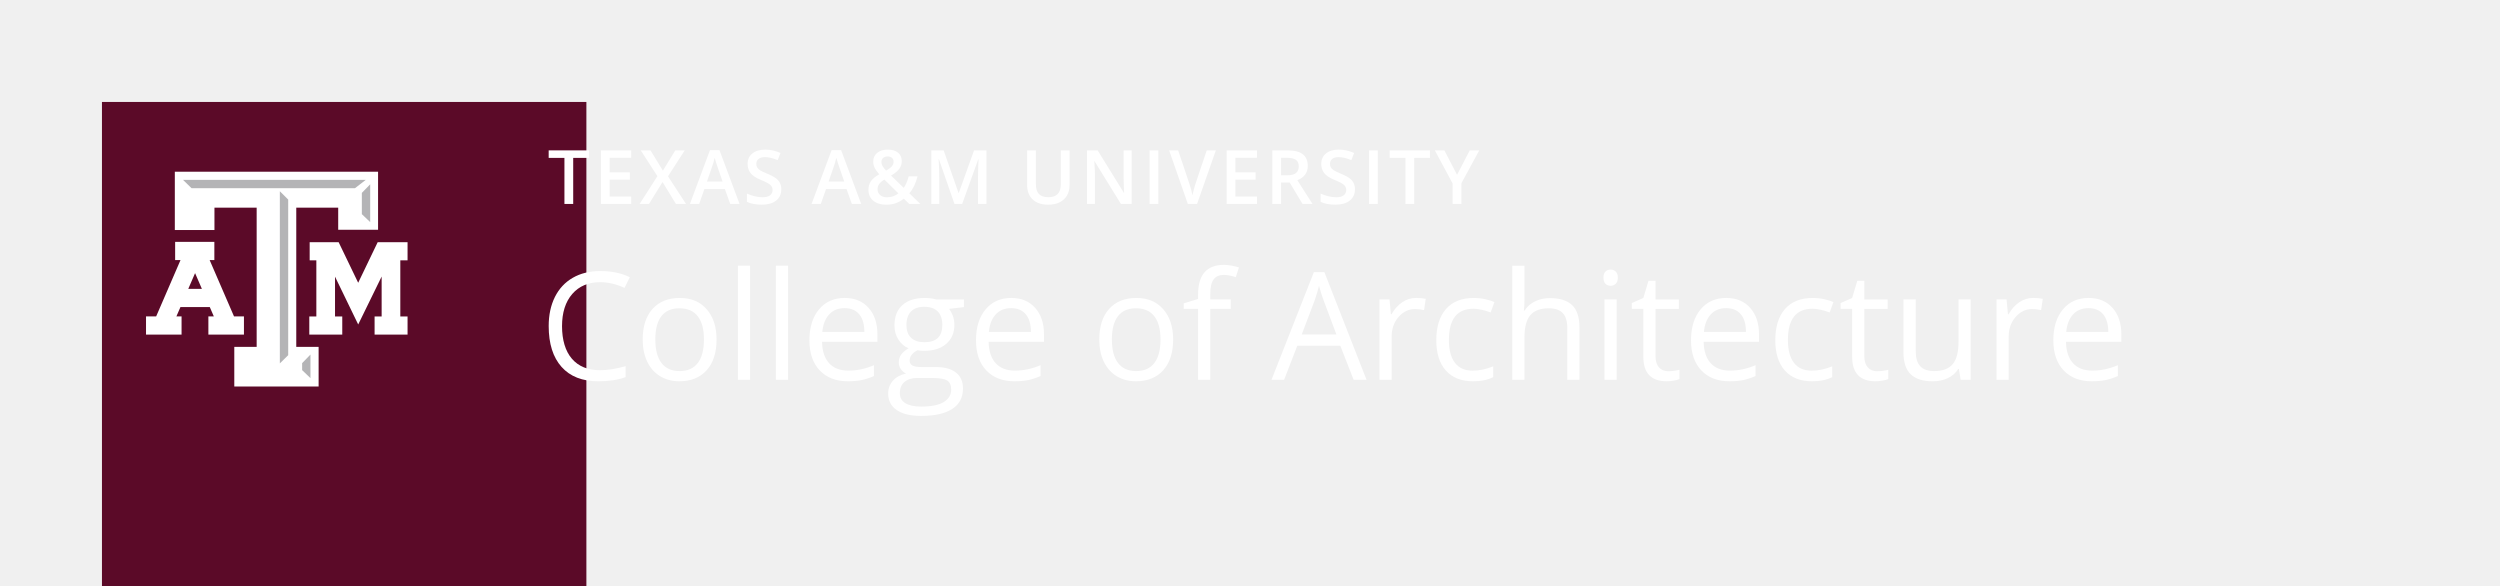
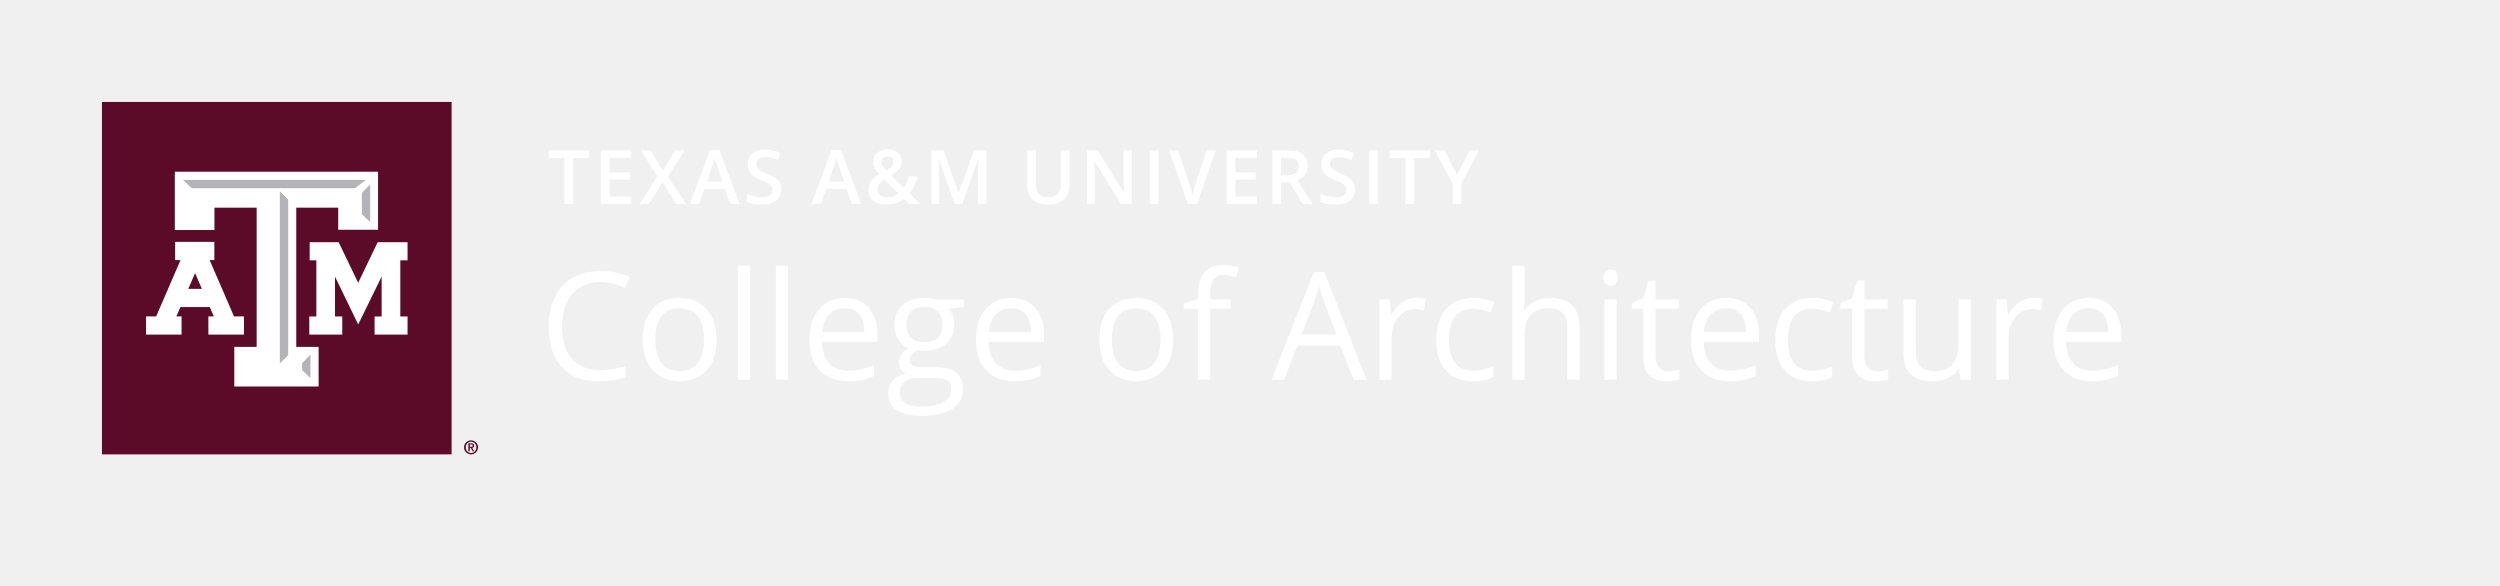
<svg xmlns="http://www.w3.org/2000/svg" version="1.1" viewBox="0 0 1280 300" preserveAspectRatio="xMidYMid meet">
  <defs>
    <style>
      .cls-1{fill:none;}
      .cls-2{fill:#5b0a28;}   /* 深栗色 */
      .cls-3{fill:#ffffff;}   /* 白 */
      .cls-4{fill:#b4b4b6;}   /* 灰 */
      .cls-5{clip-path:url(#clip);}
    </style>
    <clipPath id="clip">
      <rect class="cls-1" width="1280" height="300" />
    </clipPath>
  </defs>
  <g>
-     <rect class="cls-2" x="52.2" y="52.2" width="248.03" height="250" />
+     <rect class="cls-2" x="52.2" y="52.2" width="179.02" height="180.44" />
    <polygon class="cls-3" points="207.44 124.01 194.15 124.01 193.38 124.01 193.04 124.7 183.39 144.78 173.72 124.7 173.39 124.01 172.62 124.01 159.77 124.01 158.55 124.01 158.55 125.23 158.55 132.08 158.55 133.3 159.77 133.3 161.97 133.3 161.97 162.04 159.59 162.04 158.36 162.04 158.36 163.26 158.36 170.11 158.36 171.33 159.59 171.33 174.02 171.33 175.24 171.33 175.24 170.11 175.24 163.26 175.24 162.04 174.02 162.04 171.53 162.04 171.53 141.64 182.3 163.87 183.4 166.13 184.51 163.87 195.4 141.59 195.4 162.04 193.02 162.04 191.79 162.04 191.79 163.26 191.79 170.11 191.79 171.33 193.02 171.33 207.44 171.33 208.67 171.33 208.67 170.11 208.67 163.26 208.67 162.04 207.44 162.04 204.96 162.04 204.96 133.3 207.44 133.3 208.67 133.3 208.67 132.08 208.67 125.23 208.67 124.01 207.44 124.01" />
    <path class="cls-3" d="M123.65,162.01h-3.83l-12.49-28.87h2.42v-9.3h-20.08v9.3h2.76l-12.48,28.87h-5.19v9.3h18.2v-9.3h-2.65l2.08-4.8h15.02l2.07,4.8h-2.79v9.3h18.21v-9.3h-1.23ZM103.37,147.91h-6.98l3.49-8.07,3.49,8.07Z" />
    <polygon class="cls-3" points="192.17 87.92 90.92 87.92 89.51 87.92 89.51 89.32 89.51 116.37 89.51 117.77 90.92 117.77 108.4 117.77 109.8 117.77 109.8 116.37 109.8 106.32 131.41 106.32 131.41 177.6 121.35 177.6 119.96 177.6 119.96 179.01 119.96 196.5 119.96 197.89 121.35 197.89 161.73 197.89 163.13 197.89 163.13 196.5 163.13 179.01 163.13 177.6 161.73 177.6 151.69 177.6 151.69 106.32 173.16 106.32 173.16 116.24 173.16 117.64 174.57 117.64 192.17 117.64 193.57 117.64 193.57 116.24 193.57 89.32 193.57 87.92 192.17 87.92" />
    <polygon class="cls-4" points="154.69 185.93 158.96 181.52 158.96 193.6 154.69 189.51 154.69 185.93" />
    <polygon class="cls-4" points="147.56 181.85 143.28 186.06 143.28 97.92 147.56 102.19 147.56 181.85" />
    <polygon class="cls-4" points="98.09 96.37 93.69 92.09 187.27 92.09 181.73 96.37 98.09 96.37" />
    <polygon class="cls-4" points="189.54 113.73 185.26 109.64 185.26 98.76 189.54 94.36 189.54 113.73" />
    <g class="cls-5">
      <path class="cls-2" d="M237.58,229.05c0-1.98,1.61-3.59,3.59-3.59s3.59,1.61,3.59,3.59-1.61,3.59-3.59,3.59-3.59-1.61-3.59-3.59M243.89,229.05c0-1.68-1.21-2.89-2.71-2.89s-2.71,1.21-2.71,2.89,1.21,2.89,2.71,2.89,2.71-1.21,2.71-2.89M239.79,227h1.51c.97,0,1.5.34,1.5,1.19,0,.7-.4,1.03-1.06,1.09l1.09,1.78h-.78l-1.05-1.75h-.46v1.75h-.76v-4.06ZM240.55,228.74h.67c.45,0,.84-.06.84-.61,0-.48-.44-.56-.82-.56h-.68v1.16Z" />
      <polygon class="cls-3" points="293.48 104.42 288.99 104.42 288.99 80.84 280.92 80.84 280.92 76.99 301.54 76.99 301.54 80.84 293.48 80.84 293.48 104.42" />
      <polygon class="cls-3" points="323.18 104.42 307.67 104.42 307.67 76.99 323.18 76.99 323.18 80.78 312.15 80.78 312.15 88.25 322.49 88.25 322.49 92 312.15 92 312.15 100.62 323.18 100.62 323.18 104.42" />
      <polygon class="cls-3" points="351.24 104.42 346.08 104.42 339.22 93.2 332.29 104.42 327.49 104.42 336.59 90.2 328.07 76.99 333.06 76.99 339.4 87.37 345.75 76.99 350.58 76.99 342.01 90.27 351.24 104.42" />
      <path class="cls-3" d="M373.88,104.42l-2.74-7.62h-10.49l-2.68,7.62h-4.73l10.26-27.54h4.88l10.27,27.54h-4.77ZM369.95,92.94l-2.57-7.47c-.19-.5-.45-1.29-.78-2.36-.33-1.08-.56-1.86-.68-2.36-.34,1.54-.83,3.22-1.48,5.04l-2.48,7.15h7.99Z" />
      <path class="cls-3" d="M400.01,96.97c0,2.44-.88,4.35-2.65,5.74-1.76,1.39-4.2,2.08-7.3,2.08s-5.64-.48-7.62-1.45v-4.24c1.25.59,2.58,1.05,3.99,1.39,1.41.34,2.72.51,3.93.51,1.78,0,3.08-.34,3.93-1.01.85-.68,1.27-1.58,1.27-2.72,0-1.02-.39-1.9-1.16-2.61-.78-.71-2.38-1.56-4.8-2.53-2.5-1.01-4.26-2.17-5.29-3.47-1.02-1.3-1.54-2.87-1.54-4.69,0-2.29.81-4.09,2.44-5.4,1.63-1.31,3.81-1.97,6.55-1.97s5.24.57,7.84,1.73l-1.42,3.66c-2.44-1.02-4.62-1.54-6.53-1.54-1.45,0-2.55.31-3.3.95-.75.63-1.12,1.46-1.12,2.51,0,.71.15,1.32.45,1.83.3.51.79.99,1.48,1.44.69.45,1.92,1.04,3.71,1.78,2.01.84,3.49,1.62,4.43,2.35.94.72,1.63,1.54,2.07,2.46.44.91.66,1.99.66,3.23" />
      <path class="cls-3" d="M436.16,104.42l-2.74-7.62h-10.49l-2.68,7.62h-4.73l10.26-27.54h4.88l10.27,27.54h-4.77ZM432.24,92.94l-2.57-7.47c-.19-.5-.45-1.29-.78-2.36-.33-1.08-.56-1.86-.68-2.36-.34,1.54-.83,3.22-1.48,5.04l-2.48,7.15h7.99Z" />
      <path class="cls-3" d="M444.64,97.16c0-1.64.4-3.07,1.2-4.29.8-1.22,2.24-2.43,4.33-3.63-1.19-1.39-2-2.56-2.43-3.52-.43-.96-.65-1.95-.65-2.97,0-1.9.68-3.4,2.04-4.5,1.36-1.1,3.18-1.65,5.47-1.65s3.96.53,5.22,1.6c1.26,1.07,1.89,2.51,1.89,4.33,0,1.43-.42,2.72-1.27,3.88-.84,1.16-2.25,2.33-4.23,3.49l6.49,6.27c1.01-1.34,1.86-3.3,2.54-5.89h4.54c-.87,3.55-2.28,6.45-4.2,8.69l5.65,5.46h-5.68l-2.8-2.72c-1.28,1.03-2.64,1.8-4.08,2.32-1.45.52-3.04.78-4.79.78-2.88,0-5.14-.68-6.77-2.05s-2.46-3.23-2.46-5.59M454.1,101.01c2.29,0,4.24-.67,5.87-2.01l-7.18-7.07c-1.33.85-2.24,1.65-2.74,2.4-.5.74-.75,1.59-.75,2.54,0,1.22.43,2.22,1.3,2.99.87.77,2.04,1.15,3.5,1.15M451.3,82.9c0,.79.21,1.53.63,2.23.42.7,1.01,1.45,1.76,2.23,1.41-.8,2.4-1.55,2.97-2.24.57-.69.85-1.47.85-2.34,0-.81-.27-1.46-.82-1.95-.54-.49-1.27-.73-2.17-.73-.99,0-1.77.26-2.35.76-.59.51-.88,1.18-.88,2.04" />
      <path class="cls-3" d="M488.69,104.42l-7.96-22.91h-.15c.21,3.4.32,6.59.32,9.57v13.34h-4.07v-27.43h6.32l7.62,21.82h.11l7.84-21.82h6.34v27.43h-4.32v-13.56c0-1.36.04-3.14.1-5.33.07-2.19.13-3.51.18-3.98h-.15l-8.24,22.87h-3.96Z" />
      <path class="cls-3" d="M547.62,76.99v17.75c0,2.03-.43,3.8-1.3,5.32-.87,1.52-2.13,2.69-3.77,3.51-1.65.82-3.61,1.23-5.9,1.23-3.4,0-6.05-.9-7.94-2.7-1.89-1.8-2.83-4.28-2.83-7.43v-17.67h4.5v17.35c0,2.26.52,3.94,1.58,5.01,1.05,1.07,2.66,1.61,4.84,1.61,4.23,0,6.34-2.22,6.34-6.66v-17.32h4.48Z" />
      <path class="cls-3" d="M579.41,104.42h-5.5l-13.49-21.86h-.15l.09,1.22c.18,2.33.26,4.45.26,6.38v14.26h-4.07v-27.43h5.44l13.45,21.75h.11c-.02-.29-.07-1.34-.15-3.14-.07-1.81-.11-3.22-.11-4.23v-14.37h4.11v27.43Z" />
      <rect class="cls-3" x="588.58" y="76.99" width="4.48" height="27.43" />
      <path class="cls-3" d="M617.86,76.99h4.65l-9.61,27.43h-4.73l-9.57-27.43h4.62l5.72,17.05c.3.81.62,1.86.96,3.14.34,1.28.56,2.24.66,2.86.16-.95.41-2.05.75-3.3.34-1.25.61-2.18.82-2.78l5.72-16.98Z" />
      <polygon class="cls-3" points="643.57 104.42 628.05 104.42 628.05 76.99 643.57 76.99 643.57 80.78 632.53 80.78 632.53 88.25 642.87 88.25 642.87 92 632.53 92 632.53 100.62 643.57 100.62 643.57 104.42" />
      <path class="cls-3" d="M655.9,93.46v10.96h-4.48v-27.43h7.75c3.54,0,6.16.66,7.86,1.99,1.7,1.32,2.55,3.33,2.55,6,0,3.42-1.78,5.85-5.33,7.3l7.75,12.14h-5.1l-6.57-10.96h-4.43ZM655.9,89.75h3.11c2.09,0,3.6-.39,4.54-1.16.94-.78,1.41-1.93,1.41-3.45s-.51-2.67-1.52-3.34c-1.01-.68-2.54-1.01-4.58-1.01h-2.96v8.97Z" />
      <path class="cls-3" d="M693.72,96.97c0,2.44-.88,4.35-2.65,5.74-1.76,1.39-4.2,2.08-7.3,2.08s-5.64-.48-7.62-1.45v-4.24c1.25.59,2.58,1.05,3.99,1.39,1.41.34,2.72.51,3.93.51,1.78,0,3.08-.34,3.93-1.01.85-.68,1.27-1.58,1.27-2.72,0-1.02-.39-1.9-1.16-2.61-.78-.71-2.38-1.56-4.8-2.53-2.5-1.01-4.27-2.17-5.29-3.47-1.02-1.3-1.54-2.87-1.54-4.69,0-2.29.81-4.09,2.44-5.4,1.63-1.31,3.81-1.97,6.55-1.97s5.24.57,7.84,1.73l-1.42,3.66c-2.44-1.02-4.62-1.54-6.53-1.54-1.45,0-2.55.31-3.3.95-.75.63-1.12,1.46-1.12,2.51,0,.71.15,1.32.45,1.83.3.51.79.99,1.48,1.44.69.45,1.92,1.04,3.71,1.78,2.01.84,3.49,1.62,4.43,2.35.94.72,1.63,1.54,2.07,2.46.44.91.66,1.99.66,3.23" />
      <rect class="cls-3" x="700.95" y="76.99" width="4.48" height="27.43" />
      <polygon class="cls-3" points="724.07 104.42 719.59 104.42 719.59 80.84 711.52 80.84 711.52 76.99 732.14 76.99 732.14 80.84 724.07 80.84 724.07 104.42" />
      <polygon class="cls-3" points="746.01 89.51 752.51 76.99 757.38 76.99 748.25 93.79 748.25 104.42 743.74 104.42 743.74 93.94 734.64 76.99 739.52 76.99 746.01 89.51" />
      <path class="cls-3" d="M307.29,144.48c-6.03,0-10.8,2.01-14.29,6.03-3.49,4.02-5.24,9.52-5.24,16.51s1.68,12.74,5.05,16.65c3.37,3.92,8.17,5.88,14.4,5.88,3.83,0,8.2-.69,13.11-2.07v5.6c-3.81,1.43-8.5,2.14-14.08,2.14-8.09,0-14.33-2.45-18.72-7.36-4.39-4.91-6.59-11.88-6.59-20.92,0-5.66,1.06-10.61,3.17-14.87,2.12-4.26,5.17-7.54,9.16-9.84,3.99-2.3,8.69-3.45,14.1-3.45,5.76,0,10.79,1.05,15.1,3.15l-2.7,5.48c-4.15-1.95-8.31-2.93-12.47-2.93" />
      <path class="cls-3" d="M366.88,173.84c0,6.71-1.69,11.95-5.07,15.72-3.38,3.77-8.05,5.65-14.01,5.65-3.68,0-6.95-.86-9.8-2.59-2.86-1.73-5.06-4.21-6.61-7.43-1.55-3.23-2.33-7.01-2.33-11.34,0-6.71,1.68-11.94,5.03-15.68,3.35-3.74,8.01-5.61,13.97-5.61s10.33,1.92,13.73,5.75c3.39,3.83,5.09,9.01,5.09,15.55M335.53,173.84c0,5.26,1.05,9.26,3.15,12.02,2.1,2.75,5.19,4.13,9.28,4.13s7.18-1.37,9.29-4.11c2.11-2.74,3.17-6.75,3.17-12.04s-1.06-9.21-3.17-11.92c-2.12-2.72-5.24-4.07-9.37-4.07s-7.16,1.34-9.24,4.02c-2.08,2.68-3.12,6.67-3.12,11.98" />
      <rect class="cls-3" x="377.81" y="136.03" width="6.23" height="58.43" />
      <rect class="cls-3" x="397.26" y="136.03" width="6.23" height="58.43" />
      <path class="cls-3" d="M434.1,195.21c-6.08,0-10.88-1.85-14.4-5.56-3.52-3.71-5.28-8.85-5.28-15.43s1.63-11.9,4.9-15.81c3.27-3.91,7.65-5.86,13.16-5.86,5.16,0,9.24,1.7,12.24,5.09,3.01,3.39,4.51,7.87,4.51,13.43v3.94h-28.35c.12,4.83,1.34,8.5,3.66,11,2.32,2.5,5.58,3.75,9.78,3.75,4.43,0,8.81-.93,13.14-2.78v5.56c-2.2.95-4.29,1.63-6.25,2.05-1.97.41-4.34.62-7.12.62M432.41,157.77c-3.31,0-5.94,1.08-7.9,3.23-1.97,2.15-3.12,5.13-3.48,8.94h21.52c0-3.93-.88-6.94-2.63-9.03-1.75-2.09-4.26-3.14-7.51-3.14" />
      <path class="cls-3" d="M493.55,153.3v3.94l-7.62.9c.7.88,1.33,2.02,1.88,3.44.55,1.41.83,3.01.83,4.79,0,4.03-1.38,7.25-4.13,9.65s-6.54,3.61-11.34,3.61c-1.23,0-2.38-.1-3.45-.3-2.65,1.4-3.98,3.17-3.98,5.29,0,1.13.46,1.96,1.39,2.5.93.54,2.52.81,4.77.81h7.29c4.46,0,7.88.94,10.27,2.82s3.59,4.61,3.59,8.19c0,4.56-1.83,8.03-5.48,10.42-3.66,2.39-8.99,3.59-16,3.59-5.38,0-9.53-1-12.45-3-2.92-2-4.38-4.83-4.38-8.49,0-2.5.8-4.67,2.4-6.5,1.6-1.83,3.85-3.07,6.76-3.72-1.05-.48-1.93-1.21-2.65-2.22-.71-1-1.07-2.17-1.07-3.49,0-1.5.4-2.82,1.2-3.94.8-1.13,2.07-2.22,3.79-3.27-2.13-.88-3.86-2.37-5.2-4.47-1.34-2.1-2.01-4.51-2.01-7.21,0-4.5,1.35-7.98,4.06-10.42,2.7-2.44,6.53-3.66,11.49-3.66,2.15,0,4.09.25,5.82.75h14.23ZM460.73,201.37c0,2.23.94,3.92,2.82,5.07,1.88,1.15,4.57,1.73,8.07,1.73,5.23,0,9.11-.78,11.62-2.35,2.52-1.56,3.77-3.69,3.77-6.36,0-2.23-.69-3.77-2.07-4.64-1.38-.86-3.97-1.3-7.77-1.3h-7.47c-2.83,0-5.03.68-6.61,2.03-1.58,1.35-2.37,3.29-2.37,5.82M464.11,166.48c0,2.88.81,5.06,2.44,6.53,1.63,1.48,3.89,2.21,6.8,2.21,6.08,0,9.12-2.95,9.12-8.86s-3.08-9.28-9.24-9.28c-2.93,0-5.18.79-6.76,2.37-1.58,1.58-2.37,3.92-2.37,7.02" />
      <path class="cls-3" d="M519.38,195.21c-6.08,0-10.88-1.85-14.4-5.56s-5.27-8.85-5.27-15.43,1.63-11.9,4.9-15.81c3.27-3.91,7.65-5.86,13.16-5.86,5.16,0,9.24,1.7,12.24,5.09,3,3.39,4.51,7.87,4.51,13.43v3.94h-28.35c.12,4.83,1.35,8.5,3.66,11,2.32,2.5,5.58,3.75,9.78,3.75,4.43,0,8.81-.93,13.14-2.78v5.56c-2.2.95-4.29,1.63-6.25,2.05-1.97.41-4.34.62-7.12.62M517.69,157.77c-3.31,0-5.94,1.08-7.91,3.23-1.96,2.15-3.12,5.13-3.47,8.94h21.52c0-3.93-.88-6.94-2.63-9.03-1.75-2.09-4.26-3.14-7.51-3.14" />
      <path class="cls-3" d="M600.65,173.84c0,6.71-1.69,11.95-5.07,15.72-3.38,3.77-8.05,5.65-14.01,5.65-3.68,0-6.95-.86-9.8-2.59-2.85-1.73-5.06-4.21-6.61-7.43-1.55-3.23-2.33-7.01-2.33-11.34,0-6.71,1.68-11.94,5.03-15.68,3.35-3.74,8.01-5.61,13.97-5.61s10.33,1.92,13.73,5.75c3.39,3.83,5.09,9.01,5.09,15.55M569.29,173.84c0,5.26,1.05,9.26,3.15,12.02,2.1,2.75,5.2,4.13,9.28,4.13s7.18-1.37,9.29-4.11c2.11-2.74,3.17-6.75,3.17-12.04s-1.06-9.21-3.17-11.92c-2.12-2.72-5.24-4.07-9.37-4.07s-7.16,1.34-9.24,4.02c-2.08,2.68-3.12,6.67-3.12,11.98" />
      <path class="cls-3" d="M630.13,158.14h-10.48v36.31h-6.23v-36.31h-7.36v-2.82l7.36-2.25v-2.29c0-10.12,4.42-15.17,13.26-15.17,2.18,0,4.73.44,7.66,1.31l-1.61,4.99c-2.41-.78-4.46-1.16-6.16-1.16-2.35,0-4.09.78-5.22,2.35-1.13,1.56-1.69,4.07-1.69,7.53v2.67h10.48v4.84Z" />
      <path class="cls-3" d="M693.06,194.46l-6.83-17.46h-22.01l-6.76,17.46h-6.46l21.71-55.13h5.37l21.59,55.13h-6.61ZM684.24,171.25l-6.38-17.01c-.83-2.15-1.68-4.79-2.55-7.92-.55,2.4-1.34,5.04-2.36,7.92l-6.46,17.01h17.76Z" />
      <path class="cls-3" d="M725.06,152.55c1.83,0,3.47.15,4.92.45l-.86,5.78c-1.7-.38-3.21-.56-4.51-.56-3.33,0-6.18,1.35-8.54,4.06-2.37,2.7-3.55,6.07-3.55,10.1v22.08h-6.23v-41.16h5.14l.71,7.62h.3c1.53-2.68,3.37-4.74,5.52-6.19,2.15-1.45,4.52-2.18,7.1-2.18" />
      <path class="cls-3" d="M754.12,195.21c-5.96,0-10.57-1.83-13.84-5.5-3.27-3.67-4.9-8.85-4.9-15.56s1.66-12.2,4.98-15.96c3.32-3.75,8.04-5.63,14.18-5.63,1.98,0,3.96.21,5.93.64,1.98.43,3.53.93,4.66,1.5l-1.92,5.29c-1.38-.55-2.88-1.01-4.51-1.37-1.63-.36-3.07-.54-4.32-.54-8.36,0-12.54,5.33-12.54,16,0,5.06,1.02,8.94,3.06,11.64,2.04,2.7,5.06,4.06,9.07,4.06,3.43,0,6.95-.74,10.55-2.22v5.52c-2.75,1.43-6.22,2.14-10.4,2.14" />
      <path class="cls-3" d="M802.45,194.46v-26.62c0-3.35-.77-5.86-2.29-7.51-1.53-1.65-3.92-2.48-7.17-2.48-4.33,0-7.49,1.18-9.48,3.53-1.99,2.35-2.99,6.21-2.99,11.57v21.52h-6.23v-58.43h6.23v17.69c0,2.13-.1,3.89-.3,5.29h.38c1.23-1.98,2.97-3.54,5.24-4.68,2.26-1.14,4.85-1.71,7.75-1.71,5.03,0,8.81,1.2,11.32,3.59,2.52,2.39,3.77,6.19,3.77,11.4v26.85h-6.23Z" />
      <path class="cls-3" d="M820.97,142.15c0-1.43.35-2.47,1.05-3.13.7-.66,1.58-.99,2.63-.99s1.86.34,2.59,1.01c.73.68,1.09,1.71,1.09,3.12s-.36,2.45-1.09,3.14c-.73.69-1.59,1.03-2.59,1.03-1.05,0-1.93-.34-2.63-1.03-.7-.69-1.05-1.73-1.05-3.14M827.73,194.46h-6.23v-41.16h6.23v41.16Z" />
      <path class="cls-3" d="M854.24,190.06c1.1,0,2.17-.08,3.19-.24,1.03-.16,1.84-.33,2.44-.51v4.77c-.68.33-1.67.59-2.99.81-1.31.21-2.5.32-3.55.32-7.96,0-11.94-4.19-11.94-12.58v-24.48h-5.9v-3l5.9-2.59,2.63-8.79h3.61v9.54h11.94v4.85h-11.94v24.22c0,2.48.59,4.38,1.76,5.71,1.18,1.33,2.79,1.99,4.84,1.99" />
      <path class="cls-3" d="M885.48,195.21c-6.08,0-10.88-1.85-14.4-5.56-3.52-3.71-5.28-8.85-5.28-15.43s1.63-11.9,4.9-15.81c3.27-3.91,7.65-5.86,13.16-5.86,5.16,0,9.24,1.7,12.24,5.09,3.01,3.39,4.51,7.87,4.51,13.43v3.94h-28.35c.12,4.83,1.35,8.5,3.66,11,2.31,2.5,5.58,3.75,9.78,3.75,4.43,0,8.81-.93,13.14-2.78v5.56c-2.2.95-4.29,1.63-6.25,2.05-1.97.41-4.34.62-7.12.62M883.79,157.77c-3.31,0-5.94,1.08-7.91,3.23-1.97,2.15-3.12,5.13-3.47,8.94h21.52c0-3.93-.88-6.94-2.63-9.03-1.75-2.09-4.26-3.14-7.51-3.14" />
      <path class="cls-3" d="M927.69,195.21c-5.96,0-10.57-1.83-13.84-5.5-3.27-3.67-4.9-8.85-4.9-15.56s1.66-12.2,4.98-15.96c3.32-3.75,8.04-5.63,14.18-5.63,1.98,0,3.96.21,5.93.64,1.98.43,3.53.93,4.66,1.5l-1.92,5.29c-1.38-.55-2.88-1.01-4.51-1.37-1.63-.36-3.07-.54-4.32-.54-8.36,0-12.54,5.33-12.54,16,0,5.06,1.02,8.94,3.06,11.64,2.04,2.7,5.06,4.06,9.07,4.06,3.43,0,6.95-.74,10.55-2.22v5.52c-2.75,1.43-6.22,2.14-10.4,2.14" />
      <path class="cls-3" d="M961.15,190.06c1.1,0,2.17-.08,3.19-.24,1.03-.16,1.84-.33,2.44-.51v4.77c-.68.33-1.67.59-2.99.81-1.31.21-2.5.32-3.55.32-7.96,0-11.94-4.19-11.94-12.58v-24.48h-5.9v-3l5.9-2.59,2.63-8.79h3.61v9.54h11.94v4.85h-11.94v24.22c0,2.48.59,4.38,1.76,5.71,1.18,1.33,2.79,1.99,4.84,1.99" />
      <path class="cls-3" d="M980.87,153.3v26.7c0,3.36.76,5.86,2.29,7.51,1.53,1.65,3.92,2.48,7.17,2.48,4.31,0,7.45-1.18,9.44-3.53,1.99-2.35,2.99-6.2,2.99-11.53v-21.63h6.23v41.16h-5.14l-.9-5.52h-.34c-1.28,2.03-3.05,3.58-5.31,4.66-2.27,1.08-4.85,1.62-7.75,1.62-5.01,0-8.76-1.19-11.25-3.57-2.49-2.38-3.74-6.18-3.74-11.42v-26.93h6.31Z" />
      <path class="cls-3" d="M1040.99,152.55c1.83,0,3.47.15,4.92.45l-.86,5.78c-1.7-.38-3.2-.56-4.51-.56-3.33,0-6.18,1.35-8.54,4.06-2.37,2.7-3.55,6.07-3.55,10.1v22.08h-6.23v-41.16h5.14l.71,7.62h.3c1.53-2.68,3.37-4.74,5.52-6.19,2.15-1.45,4.52-2.18,7.1-2.18" />
      <path class="cls-3" d="M1070.99,195.21c-6.08,0-10.88-1.85-14.4-5.56s-5.28-8.85-5.28-15.43,1.63-11.9,4.9-15.81c3.27-3.91,7.65-5.86,13.16-5.86,5.16,0,9.24,1.7,12.24,5.09,3.01,3.39,4.51,7.87,4.51,13.43v3.94h-28.35c.12,4.83,1.34,8.5,3.66,11,2.31,2.5,5.58,3.75,9.78,3.75,4.43,0,8.81-.93,13.14-2.78v5.56c-2.2.95-4.29,1.63-6.25,2.05-1.97.41-4.34.62-7.12.62M1069.3,157.77c-3.31,0-5.94,1.08-7.91,3.23-1.97,2.15-3.12,5.13-3.47,8.94h21.52c0-3.93-.88-6.94-2.63-9.03-1.75-2.09-4.26-3.14-7.51-3.14" />
    </g>
  </g>
</svg>
